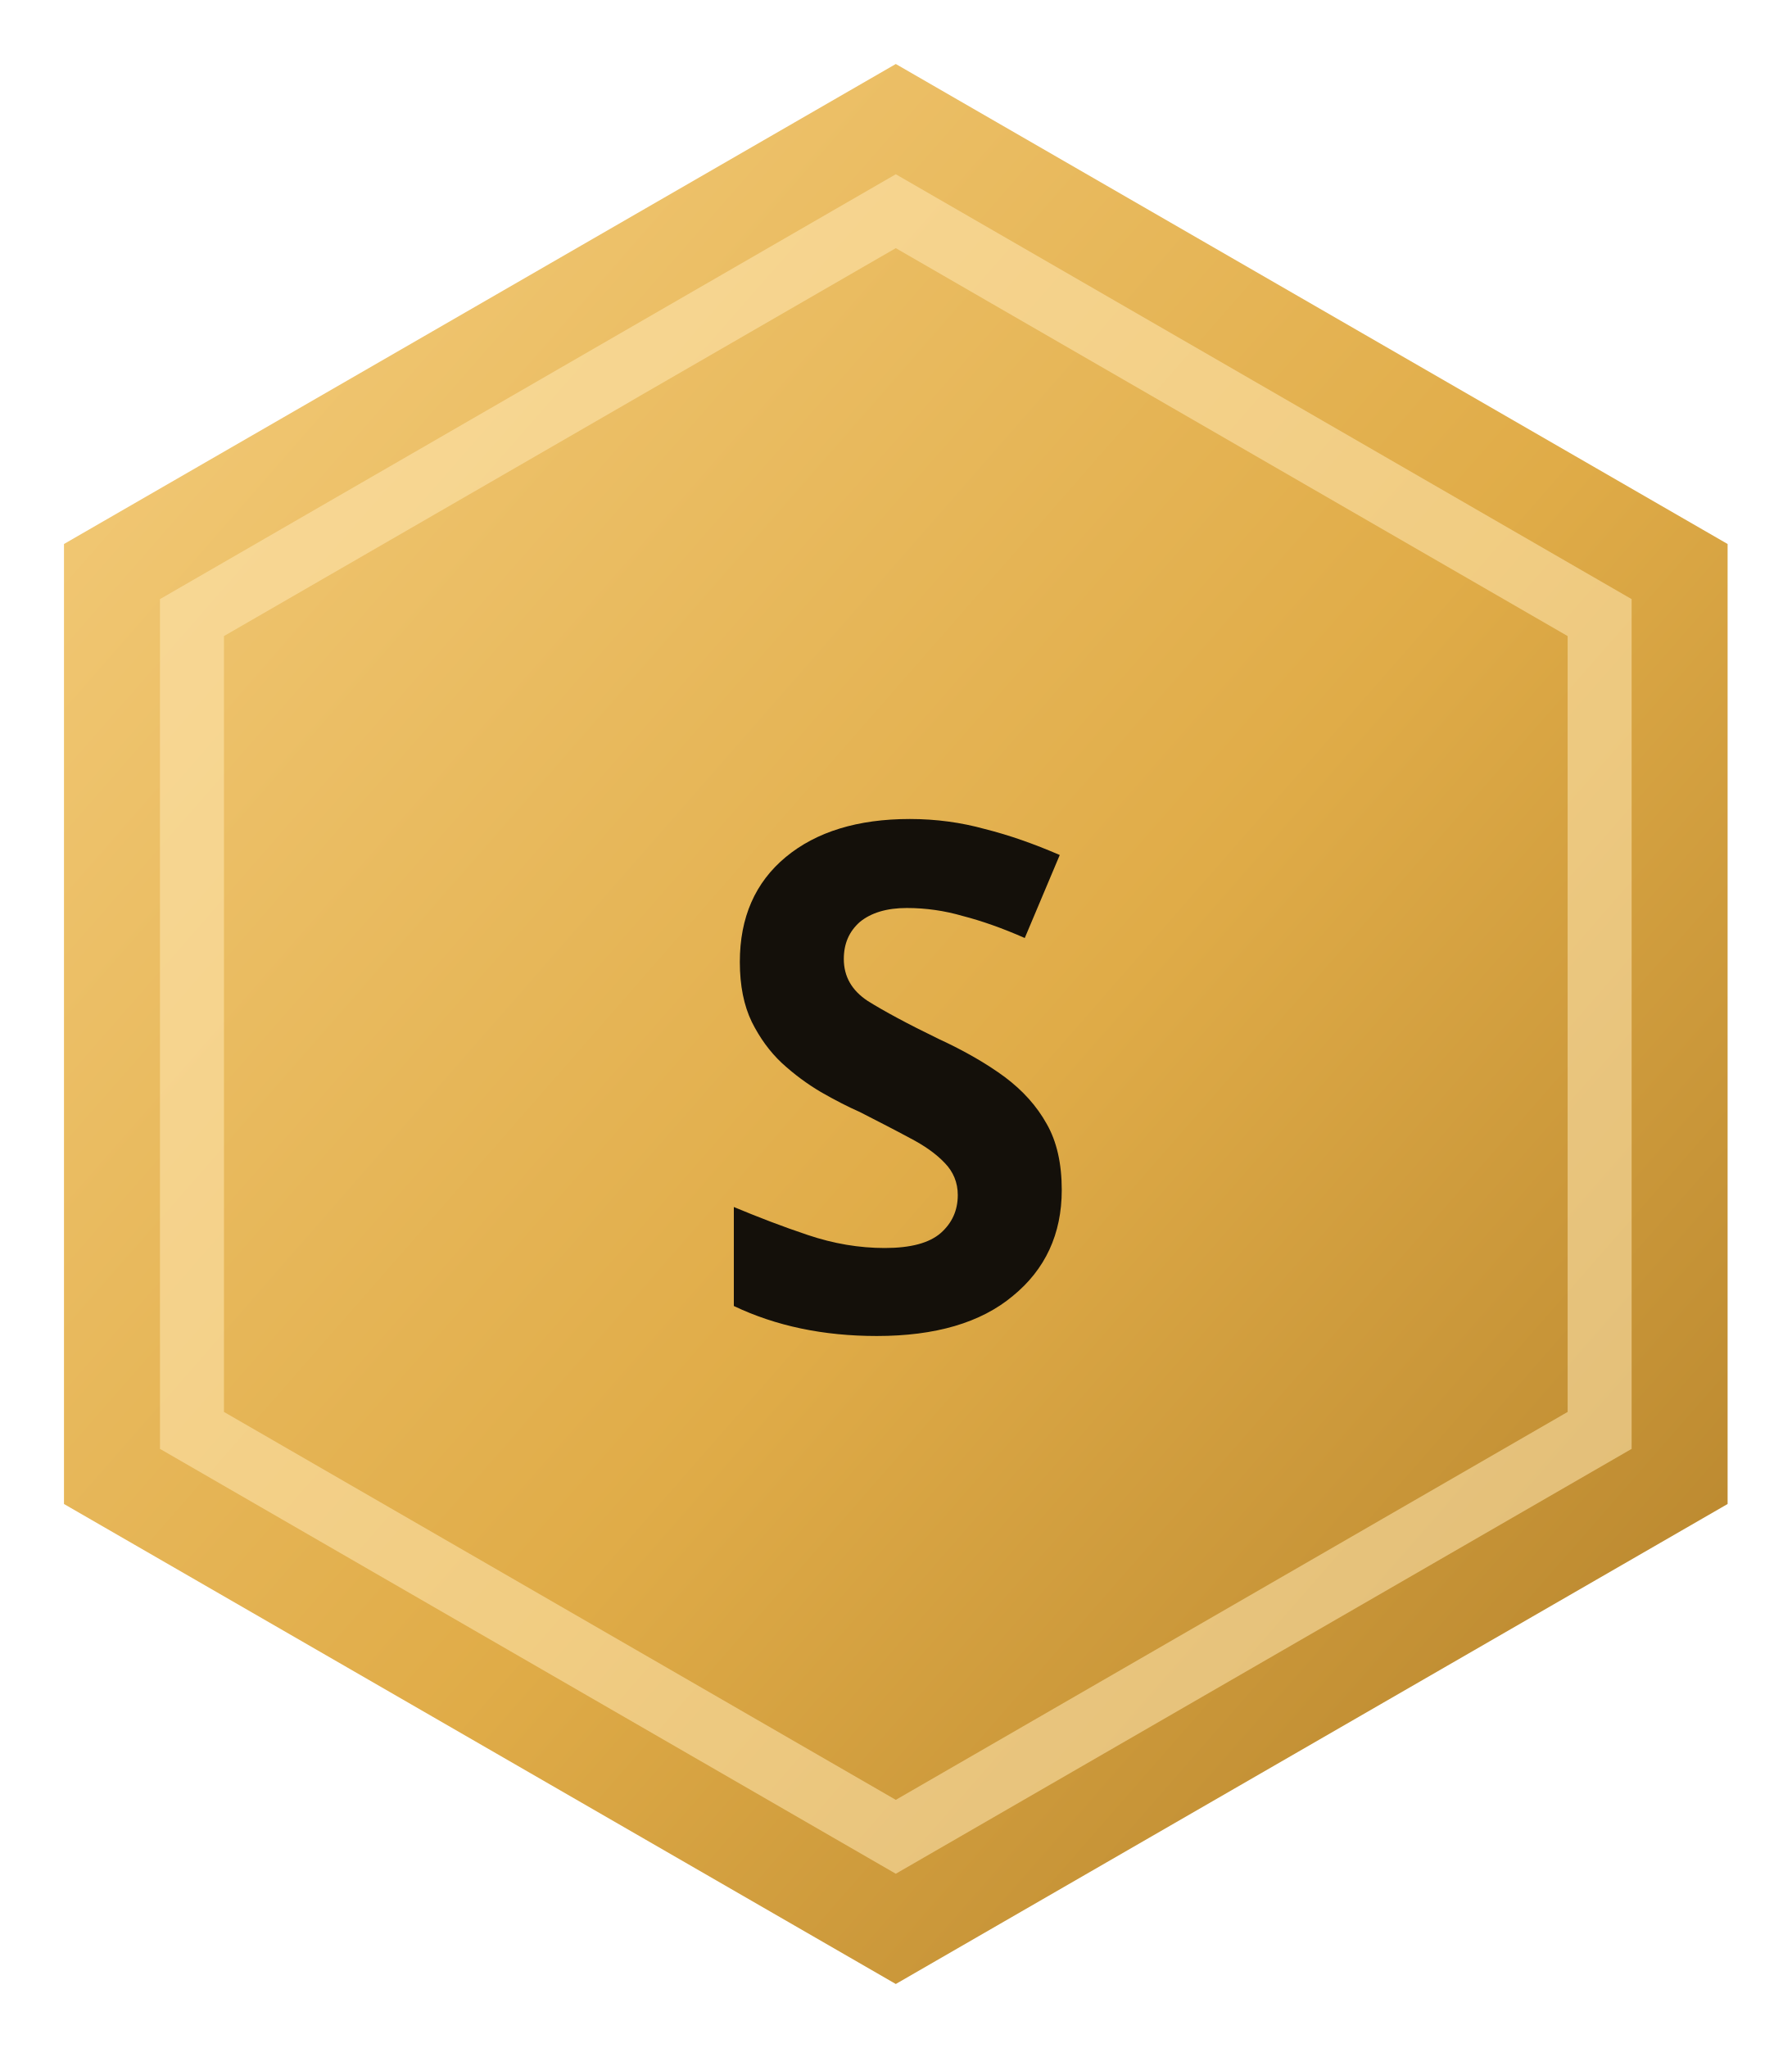
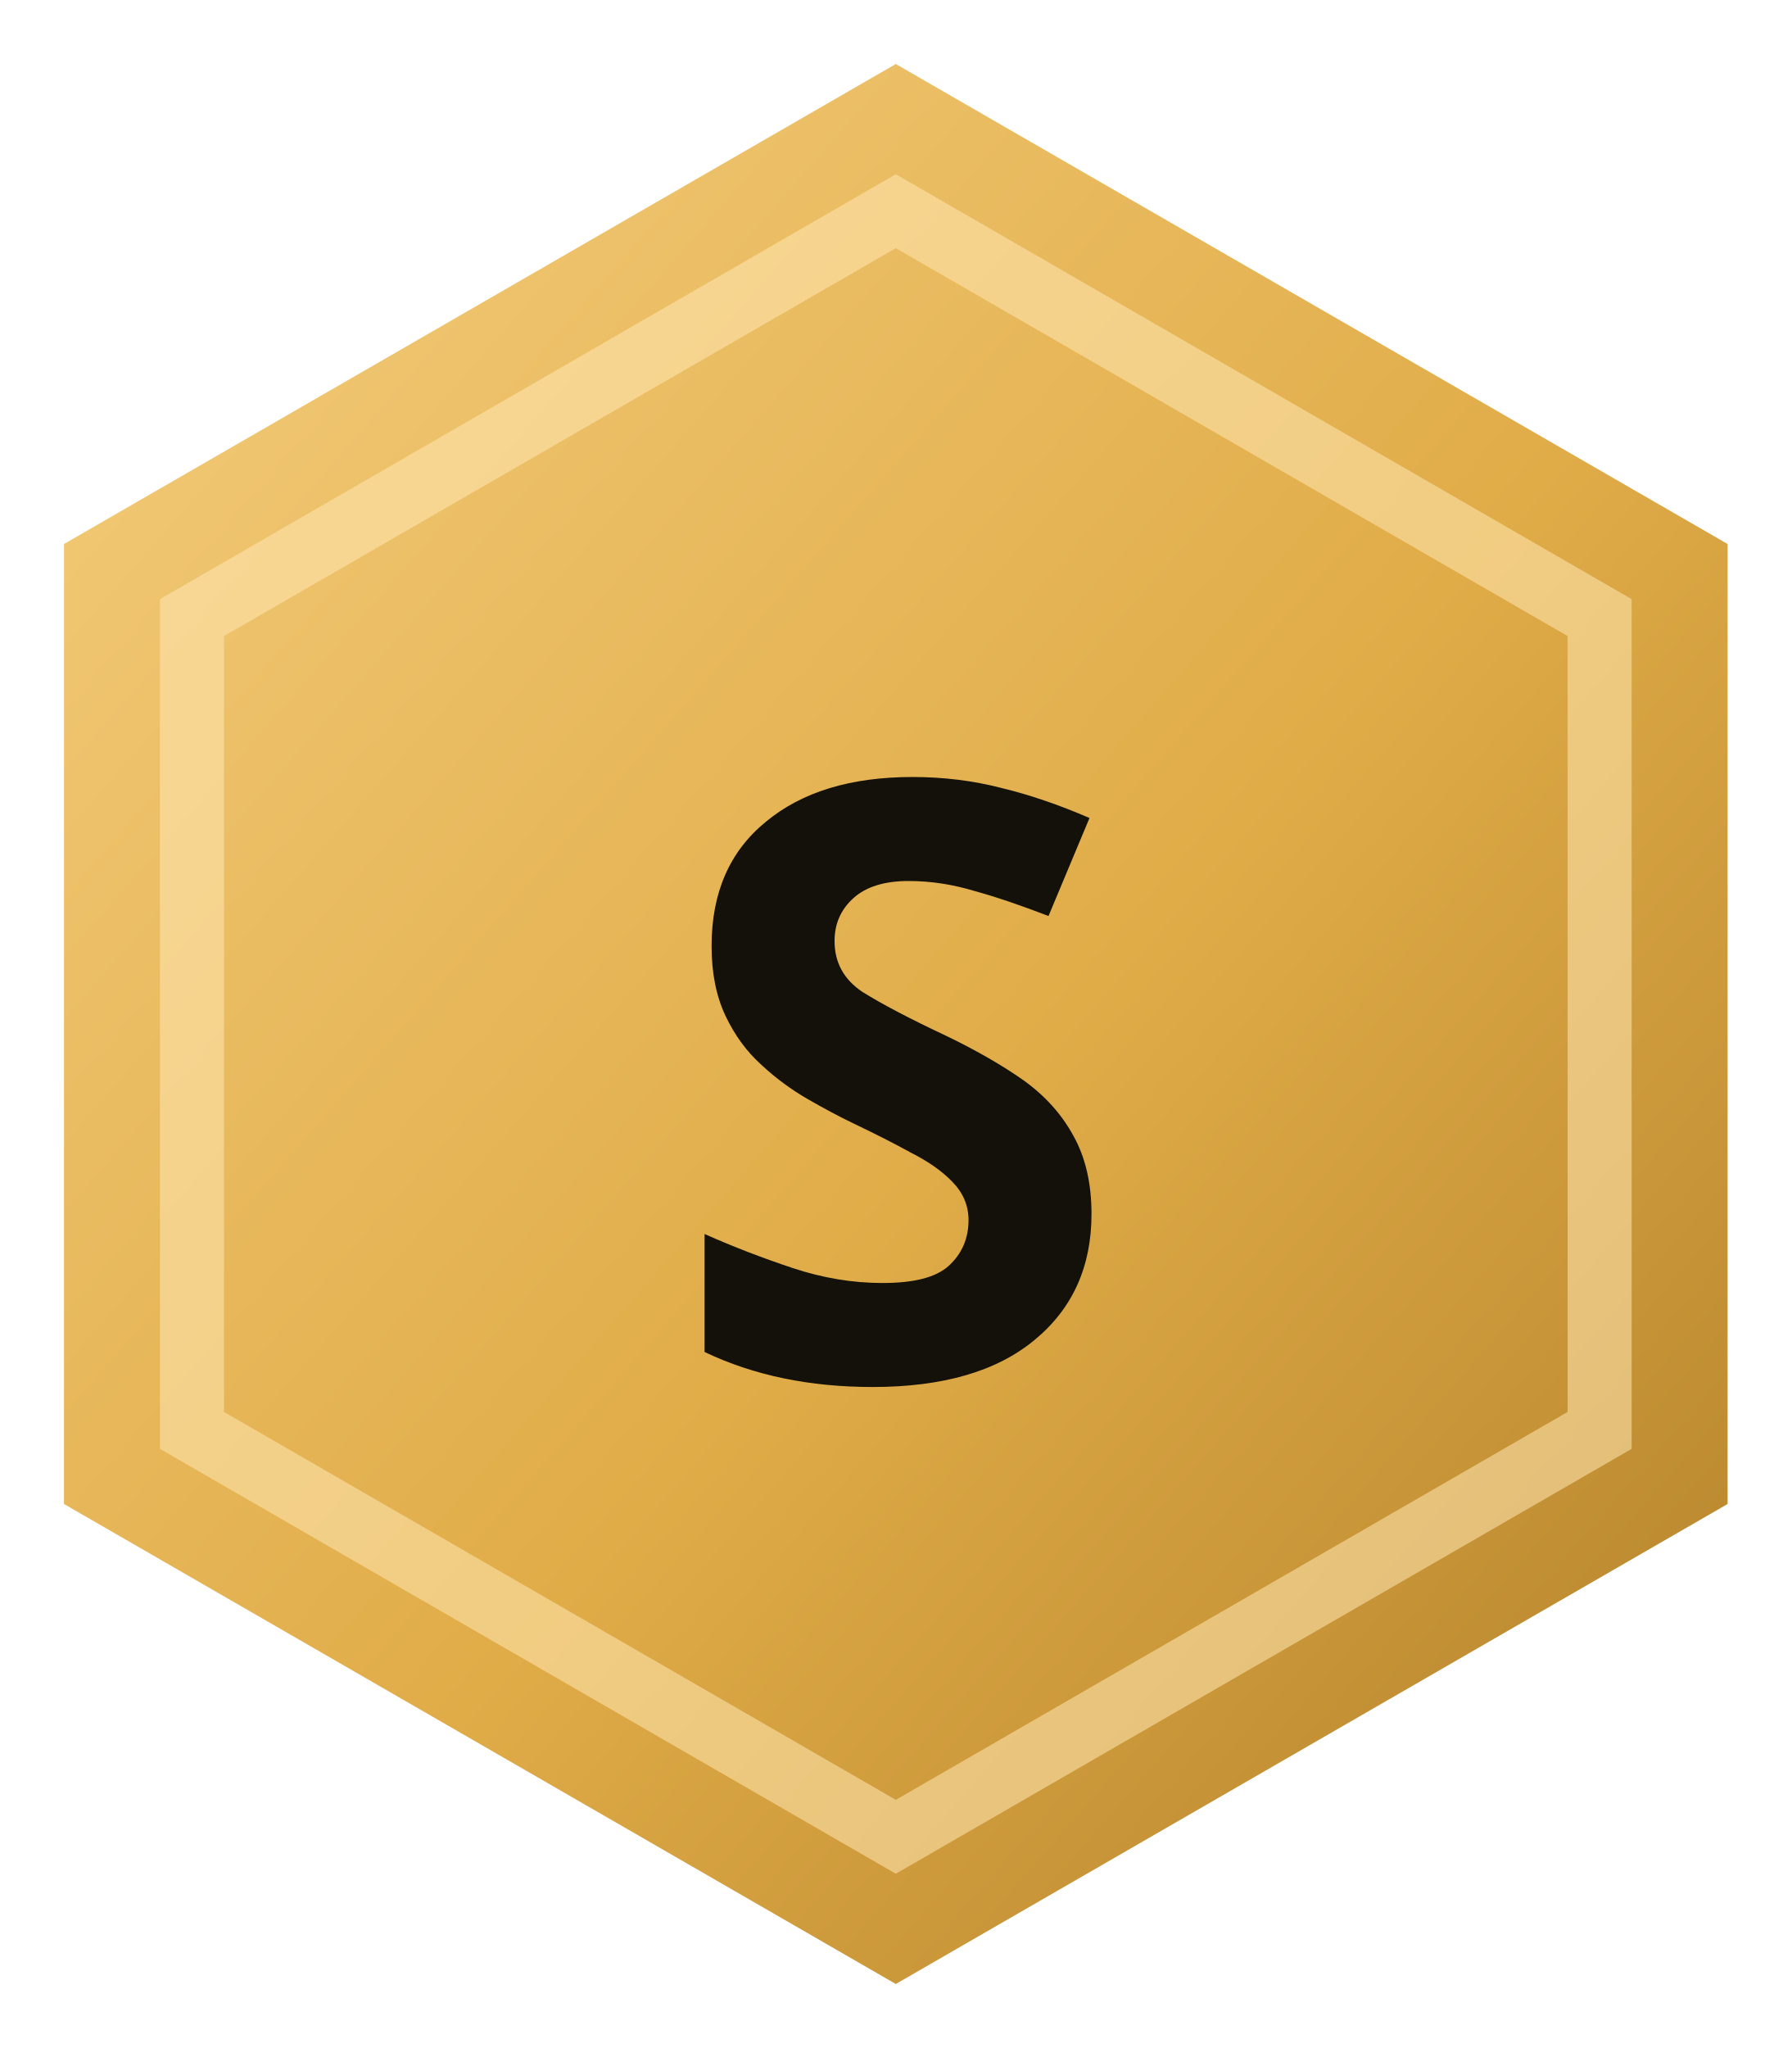
<svg xmlns="http://www.w3.org/2000/svg" width="28" height="32" viewBox="0 0 28 32">
  <defs>
    <linearGradient id="g" x1="0" y1="0" x2="1" y2="1">
      <stop offset="0" stop-color="#F5CE7E" />
      <stop offset="0.55" stop-color="#E0AC48" />
      <stop offset="1" stop-color="#B07E28" />
    </linearGradient>
  </defs>
  <path d="M14 1 27 8.5v15L14 31 1 23.5v-15Z" fill="url(#g)" />
  <path d="M14 3.3 25 9.65v12.7L14 28.7 3 22.35V9.65Z" fill="none" stroke="#FFE7B3" stroke-opacity=".55" stroke-width="1" />
-   <text x="14" y="16.5" text-anchor="middle" dominant-baseline="central" font-family="Segoe UI, Microsoft YaHei UI, sans-serif" font-size="11" font-weight="800" fill="#14100A">S</text>
+   <text x="14" y="16.5" text-anchor="middle" dominant-baseline="central" font-family="Segoe UI, Microsoft YaHei UI, sans-serif" font-size="13" font-weight="800" fill="#14100A">S</text>
</svg>
